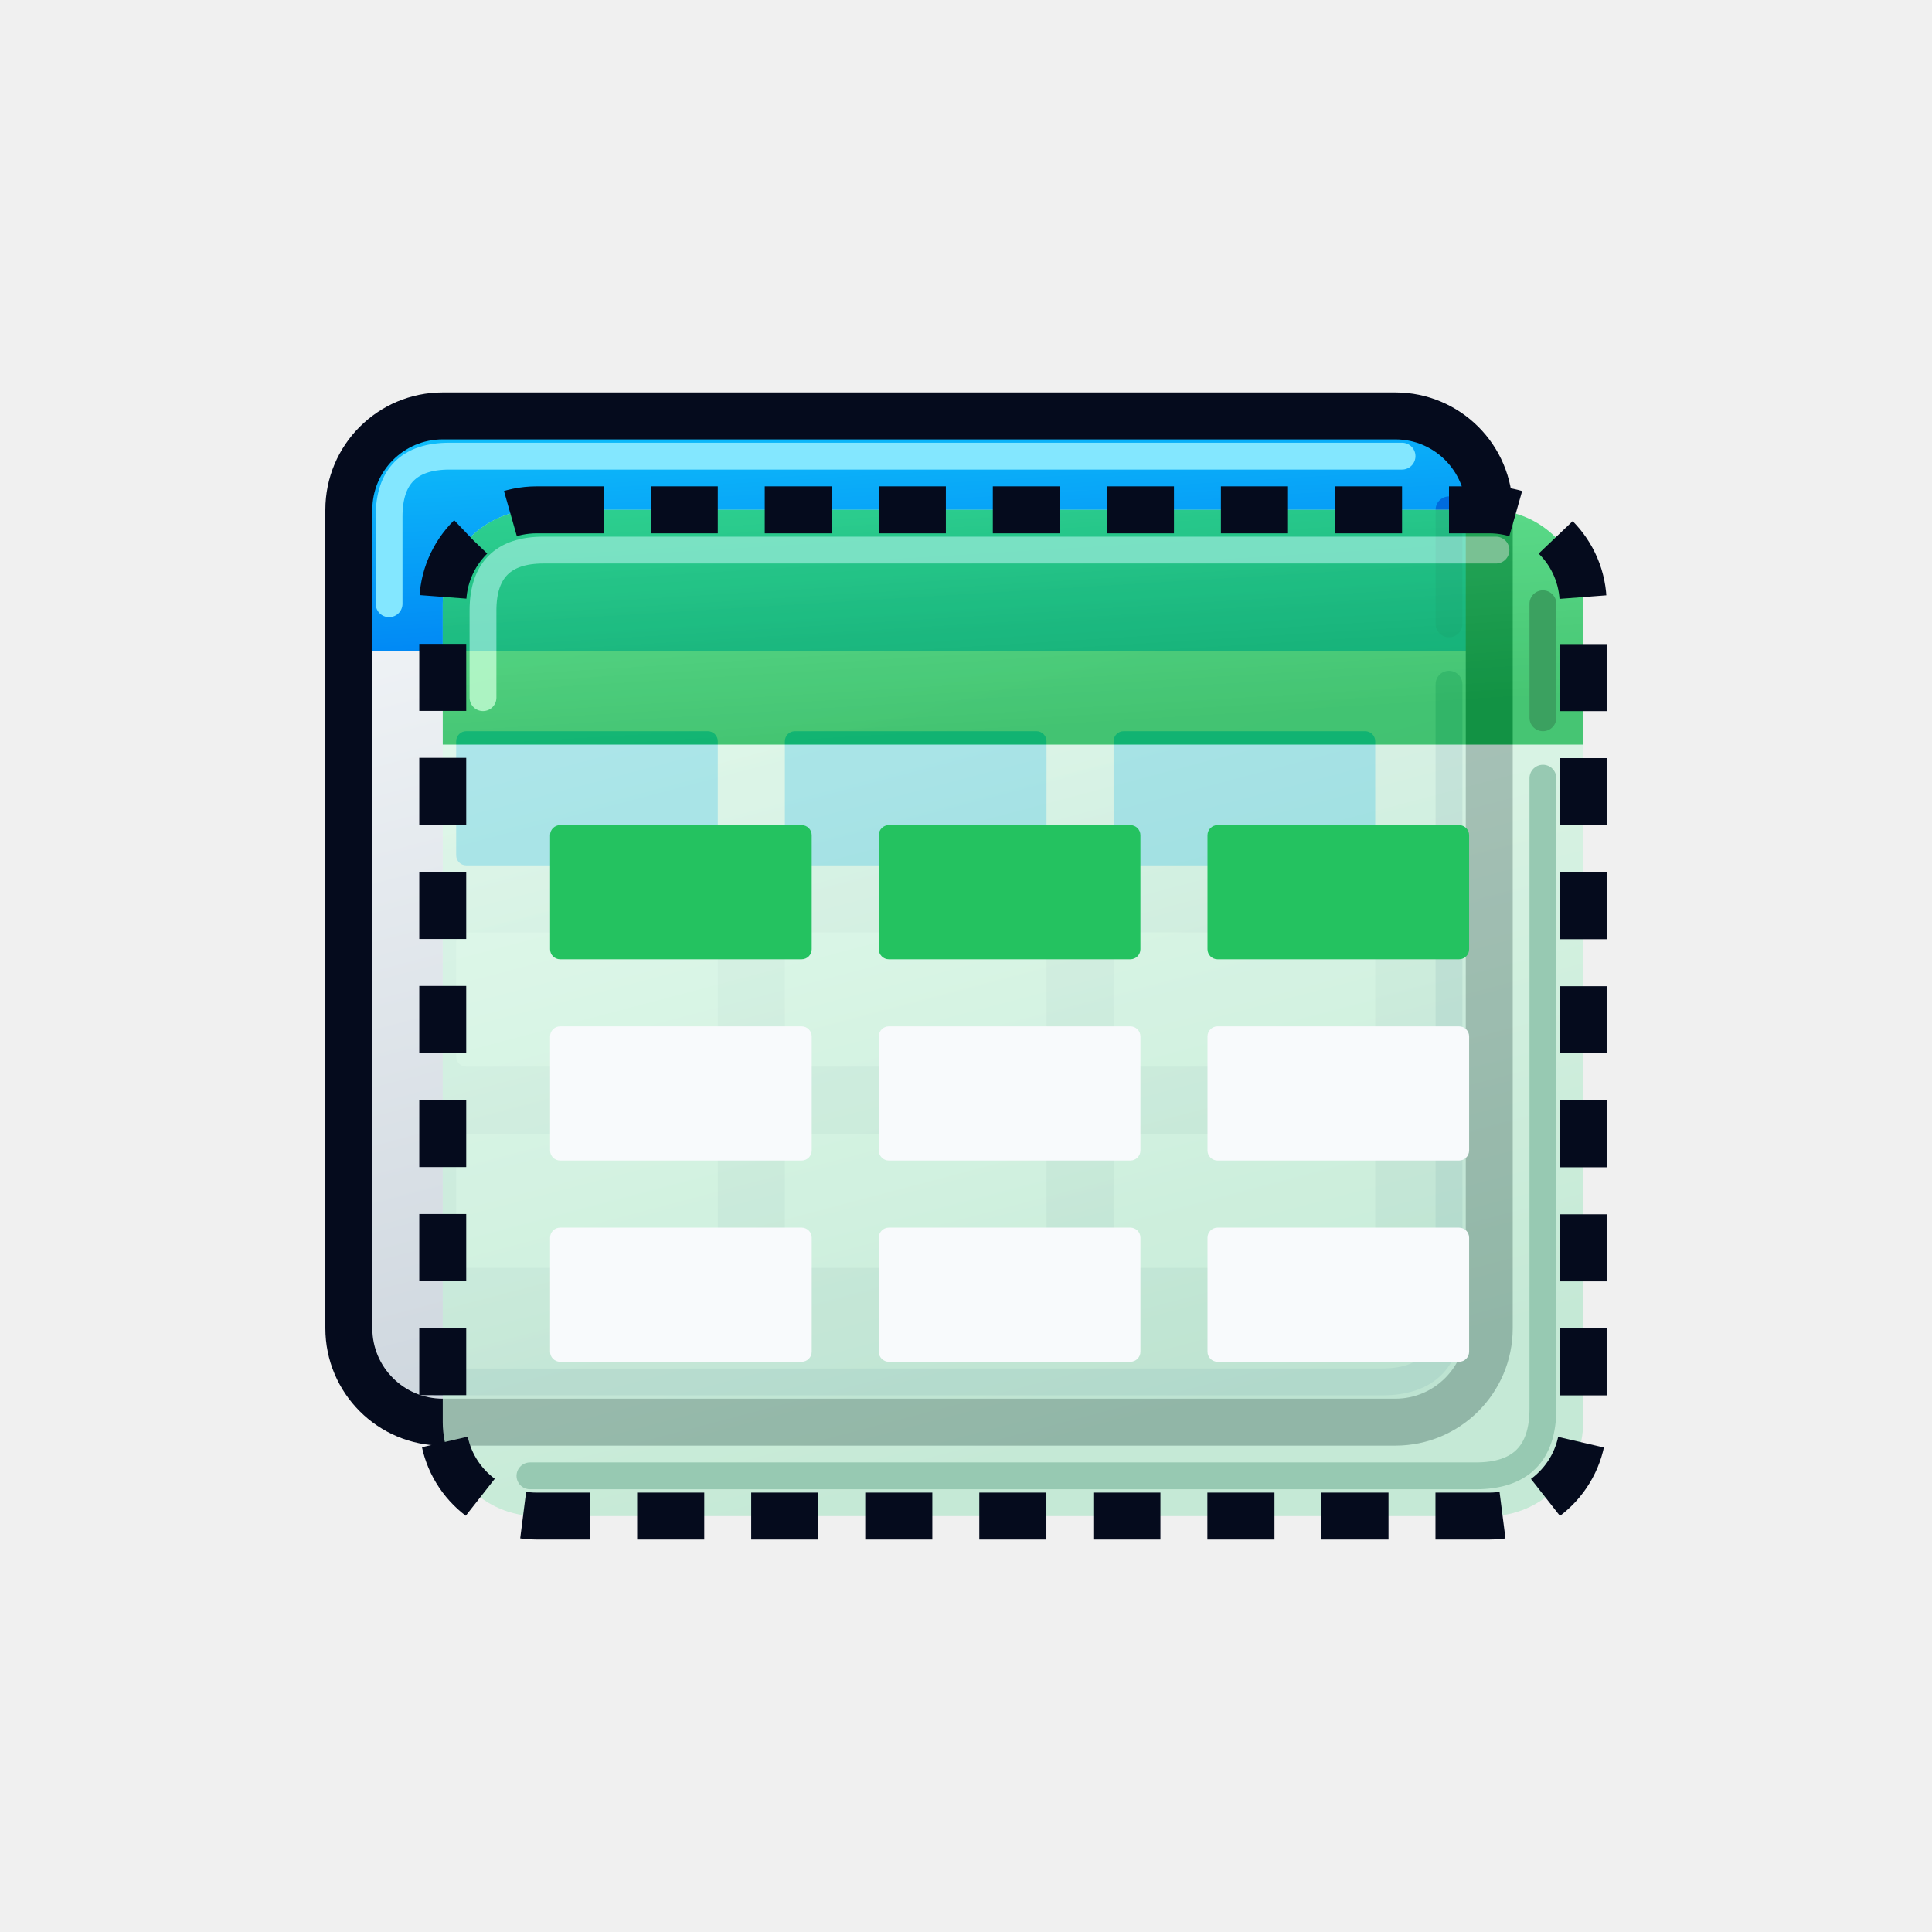
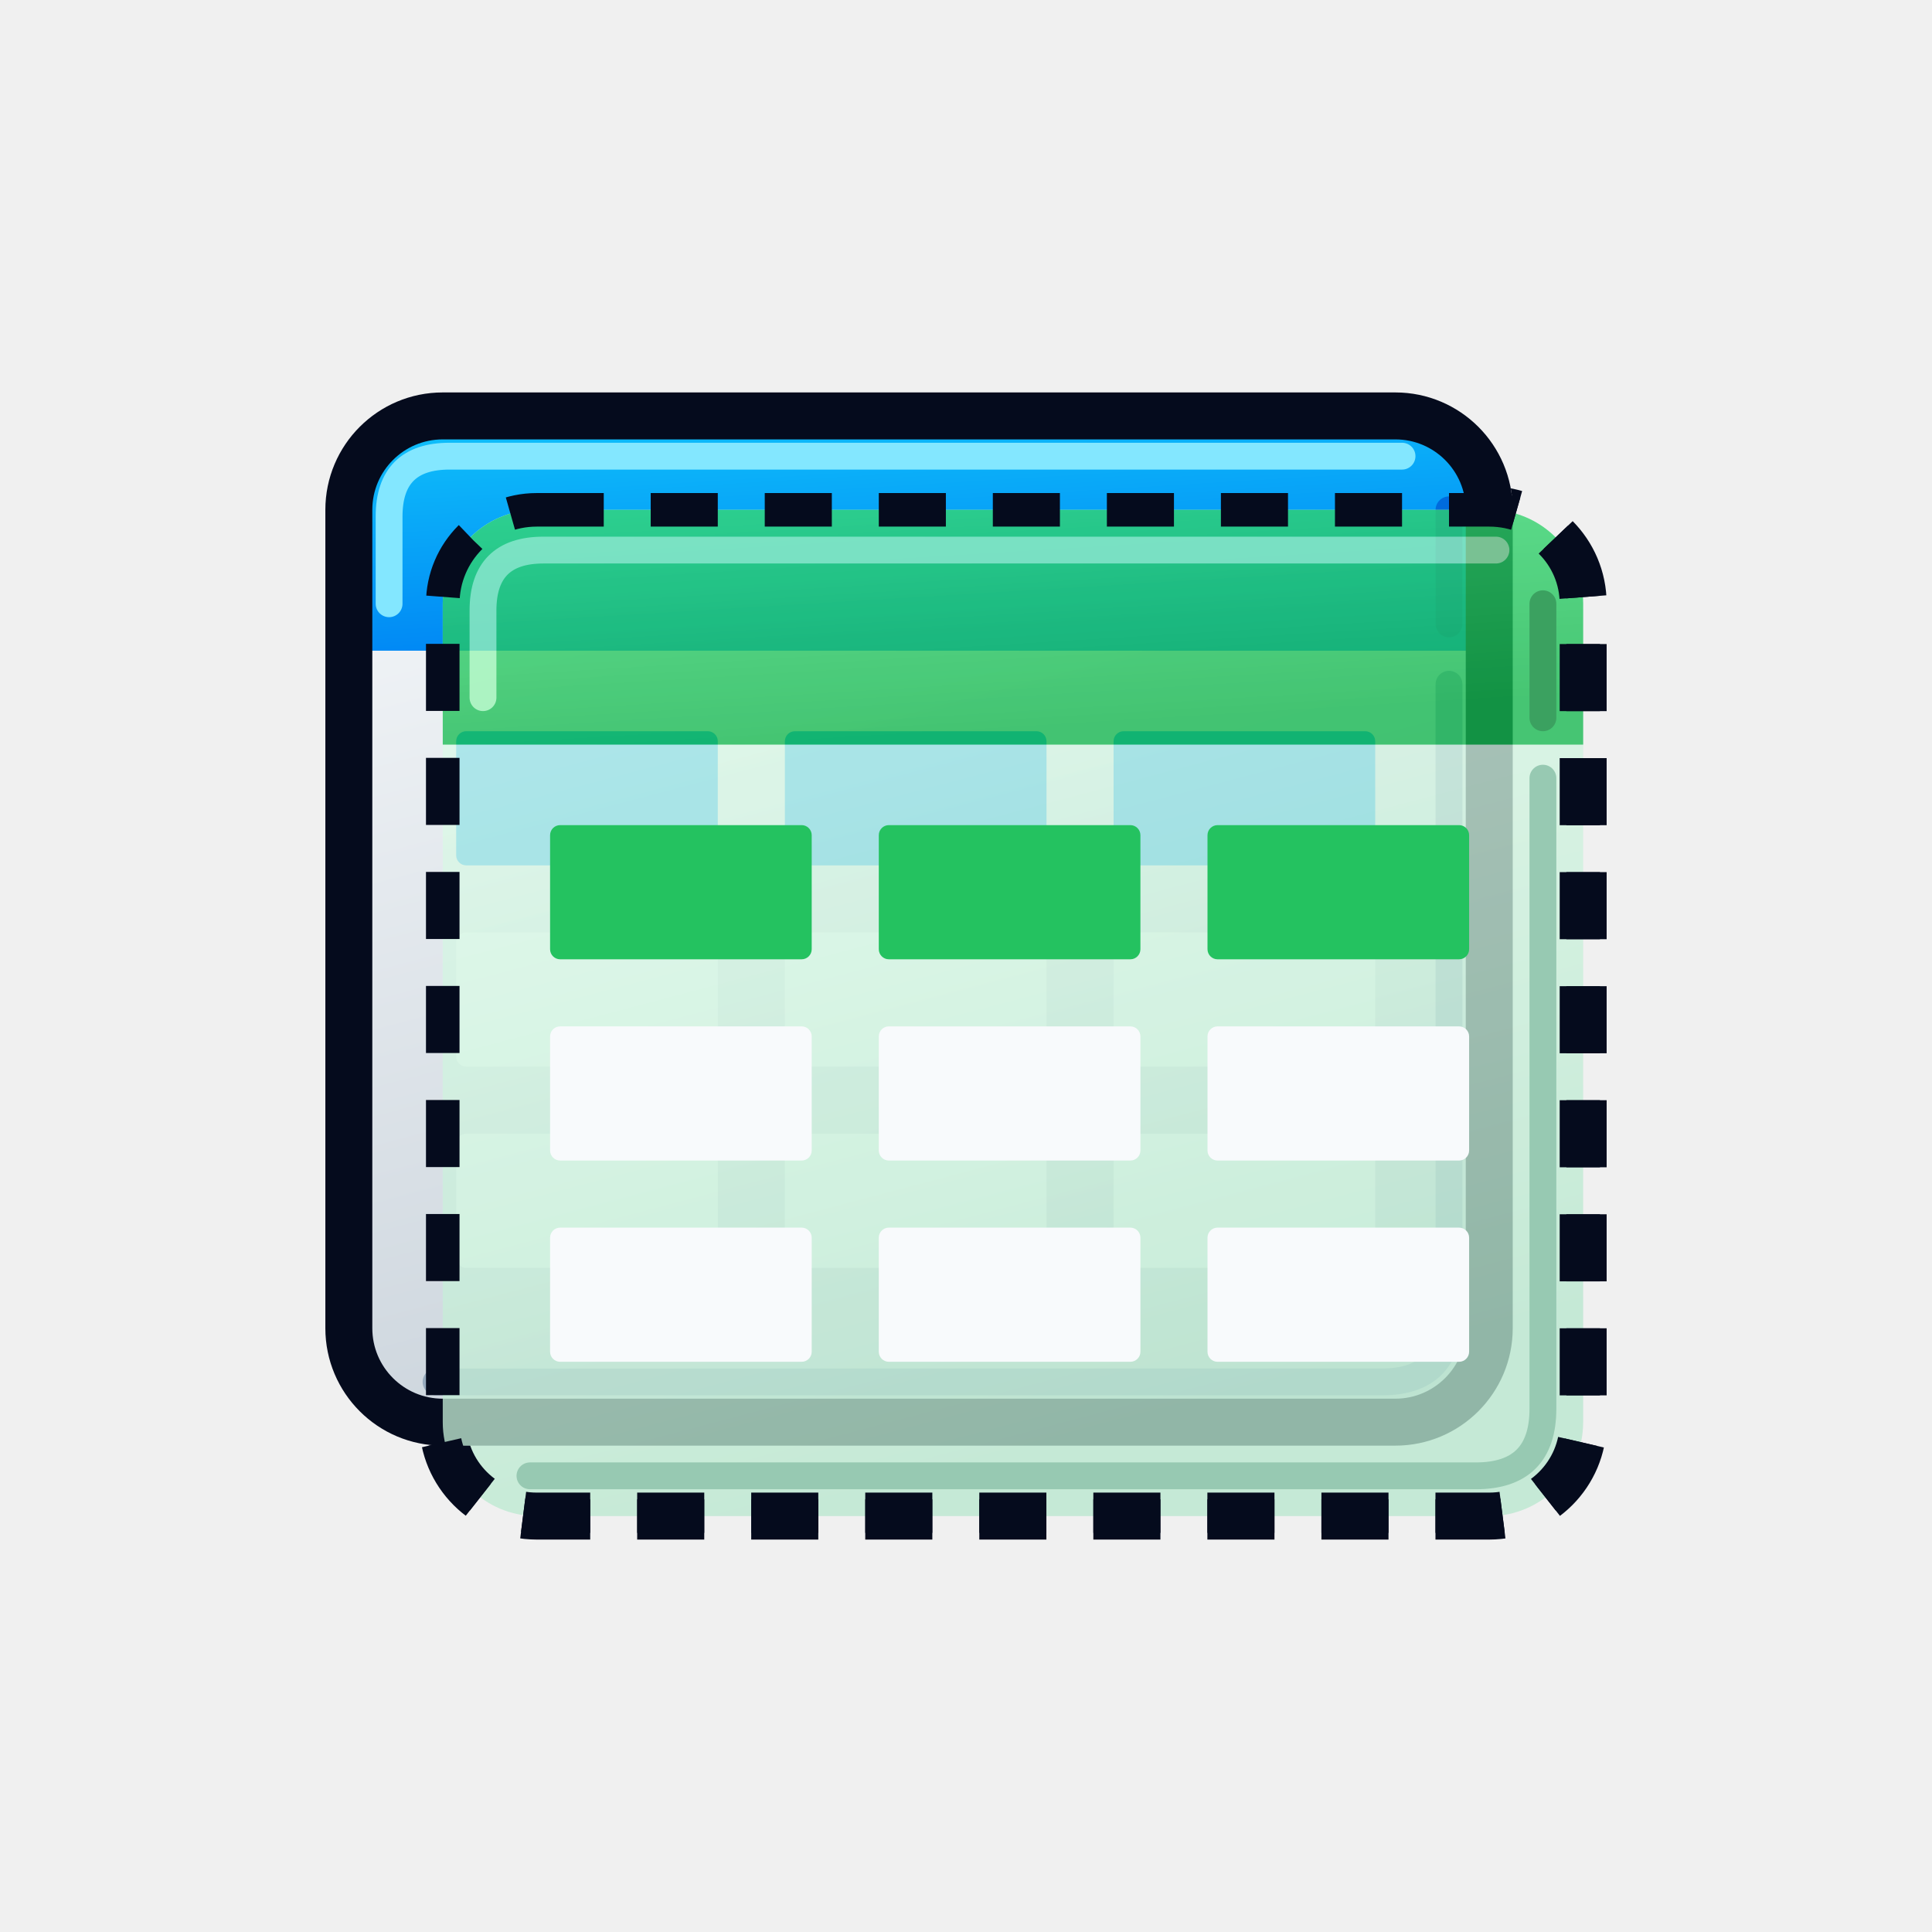
<svg xmlns="http://www.w3.org/2000/svg" width="288" height="288" viewBox="0 0 288 288" role="img" aria-labelledby="rdbms-view-title">
  <defs>
    <linearGradient id="rdbms-view-blue" x1="0" y1="0" x2=".3" y2="1">
      <stop offset="0" stop-color="#10c4fb" />
      <stop offset="1" stop-color="#0085f4" />
    </linearGradient>
    <linearGradient id="rdbms-view-green" x1="0" y1="0" x2=".3" y2="1">
      <stop offset="0" stop-color="#38db74" />
      <stop offset="1" stop-color="#16b94f" />
    </linearGradient>
    <linearGradient id="rdbms-view-paper" x1="0" y1="0" x2=".3" y2="1">
      <stop offset="0" stop-color="#f8fafc" />
      <stop offset="1" stop-color="#cbd4dc" />
    </linearGradient>
    <linearGradient id="rdbms-view-mint" x1="0" y1="0" x2=".3" y2="1">
      <stop offset="0" stop-color="#e8fff1" />
      <stop offset="1" stop-color="#b9e7ce" />
    </linearGradient>
    <rect id="rdbms-view-card" x="0" y="0" width="170" height="150" rx="14" />
    <clipPath id="rdbms-view-card-clip">
      <use href="#rdbms-view-card" />
    </clipPath>
+     <mask id="rdbms-view-exposed-dashes" maskUnits="userSpaceOnUse" x="-40" y="-40" width="240" height="230">
+       <rect x="-40" y="-40" width="240" height="230" fill="white" />
+       <use href="#rdbms-view-card" transform="translate(-14 -14)" fill="black" stroke="black" stroke-width="7" />
+     </mask>
  </defs>
  <g stroke-linecap="round" stroke-linejoin="round">
    <g id="rdbms-view-base" transform="translate(52 62)">
      <g opacity="1">
        <use href="#rdbms-view-card" fill="url(#rdbms-view-paper)" />
        <g clip-path="url(#rdbms-view-card-clip)">
          <path d="M0 0 H170 V35 H0Z" fill="url(#rdbms-view-blue)" />
          <path d="M6 28 V15 Q6 6 15 6 H157" fill="none" stroke="#83e7ff" stroke-width="4" />
          <path d="M164 14 V31" fill="none" stroke="#006bdd" stroke-width="4" />
          <path d="M164 40 V134 Q164 144 154 144 H13" fill="none" stroke="#96aabd" stroke-width="4" />
          <rect x="16" y="47" width="39" height="20" rx="1.5" fill="#009fee" />
          <rect x="65" y="47" width="39" height="20" rx="1.5" fill="#009fee" />
          <rect x="114" y="47" width="39" height="20" rx="1.5" fill="#009fee" />
          <rect x="16" y="77" width="39" height="20" rx="1.5" fill="#f8fafc" />
          <rect x="65" y="77" width="39" height="20" rx="1.5" fill="#f8fafc" />
          <rect x="114" y="77" width="39" height="20" rx="1.5" fill="#f8fafc" />
          <rect x="16" y="107" width="39" height="20" rx="1.5" fill="#f8fafc" />
          <rect x="65" y="107" width="39" height="20" rx="1.5" fill="#f8fafc" />
          <rect x="114" y="107" width="39" height="20" rx="1.5" fill="#f8fafc" />
        </g>
      </g>
      <use href="#rdbms-view-card" fill="none" stroke="#050b1d" stroke-width="7" />
    </g>
    <g id="rdbms-view-overlay" transform="translate(66 76)">
      <g opacity=".78">
        <use href="#rdbms-view-card" fill="url(#rdbms-view-mint)" />
        <g clip-path="url(#rdbms-view-card-clip)">
          <path d="M0 0 H170 V35 H0Z" fill="url(#rdbms-view-green)" />
          <path d="M6 28 V15 Q6 6 15 6 H157" fill="none" stroke="#9af5b5" stroke-width="4" />
          <path d="M164 14 V31" fill="none" stroke="#088a37" stroke-width="4" />
          <path d="M164 40 V134 Q164 144 154 144 H13" fill="none" stroke="#7dbea0" stroke-width="4" />
        </g>
      </g>
      <g clip-path="url(#rdbms-view-card-clip)">
        <rect x="16" y="47" width="39" height="20" rx="1.5" fill="#24c260" />
        <rect x="65" y="47" width="39" height="20" rx="1.5" fill="#24c260" />
        <rect x="114" y="47" width="39" height="20" rx="1.5" fill="#24c260" />
        <rect x="16" y="77" width="39" height="20" rx="1.5" fill="#f8fafc" />
        <rect x="65" y="77" width="39" height="20" rx="1.5" fill="#f8fafc" />
        <rect x="114" y="77" width="39" height="20" rx="1.5" fill="#f8fafc" />
        <rect x="16" y="107" width="39" height="20" rx="1.5" fill="#f8fafc" />
        <rect x="65" y="107" width="39" height="20" rx="1.5" fill="#f8fafc" />
        <rect x="114" y="107" width="39" height="20" rx="1.5" fill="#f8fafc" />
      </g>
-       <use href="#rdbms-view-card" fill="none" stroke="#050b1d" stroke-width="7" stroke-dasharray="10 7" stroke-linecap="butt" />
+       <use href="#rdbms-view-card" fill="none" stroke="#050b1d" stroke-width="5" stroke-dasharray="10 7" stroke-linecap="butt" />
+       <use href="#rdbms-view-card" fill="none" stroke="#050b1d" stroke-width="7" stroke-dasharray="10 7" stroke-linecap="butt" mask="url(#rdbms-view-exposed-dashes)" />
    </g>
  </g>
</svg>
